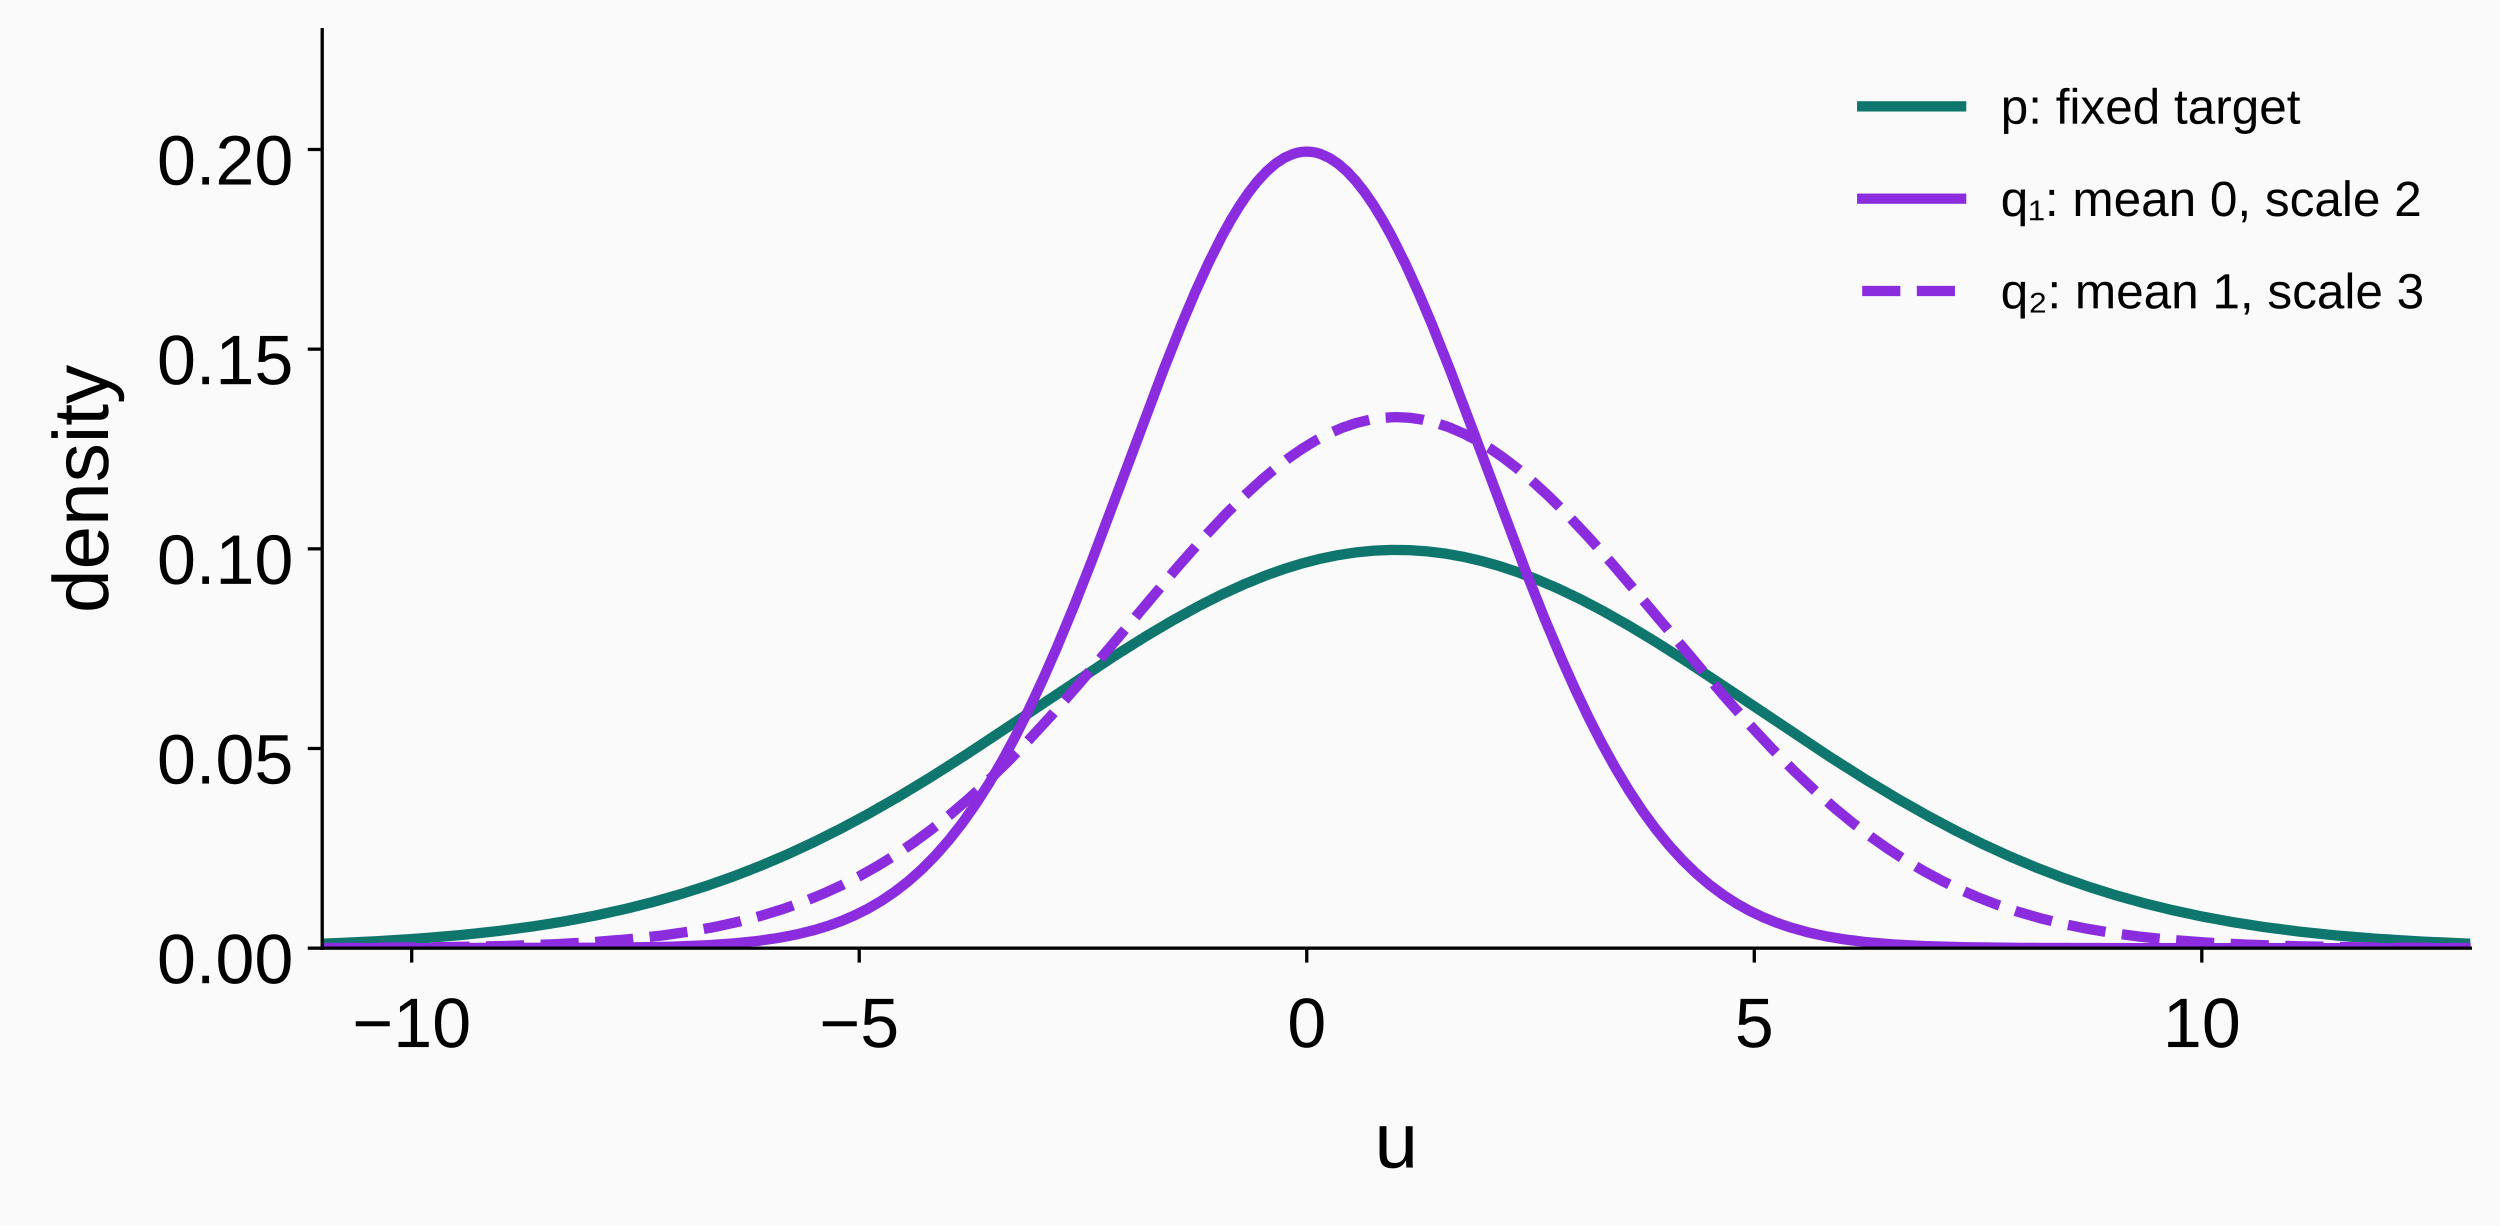
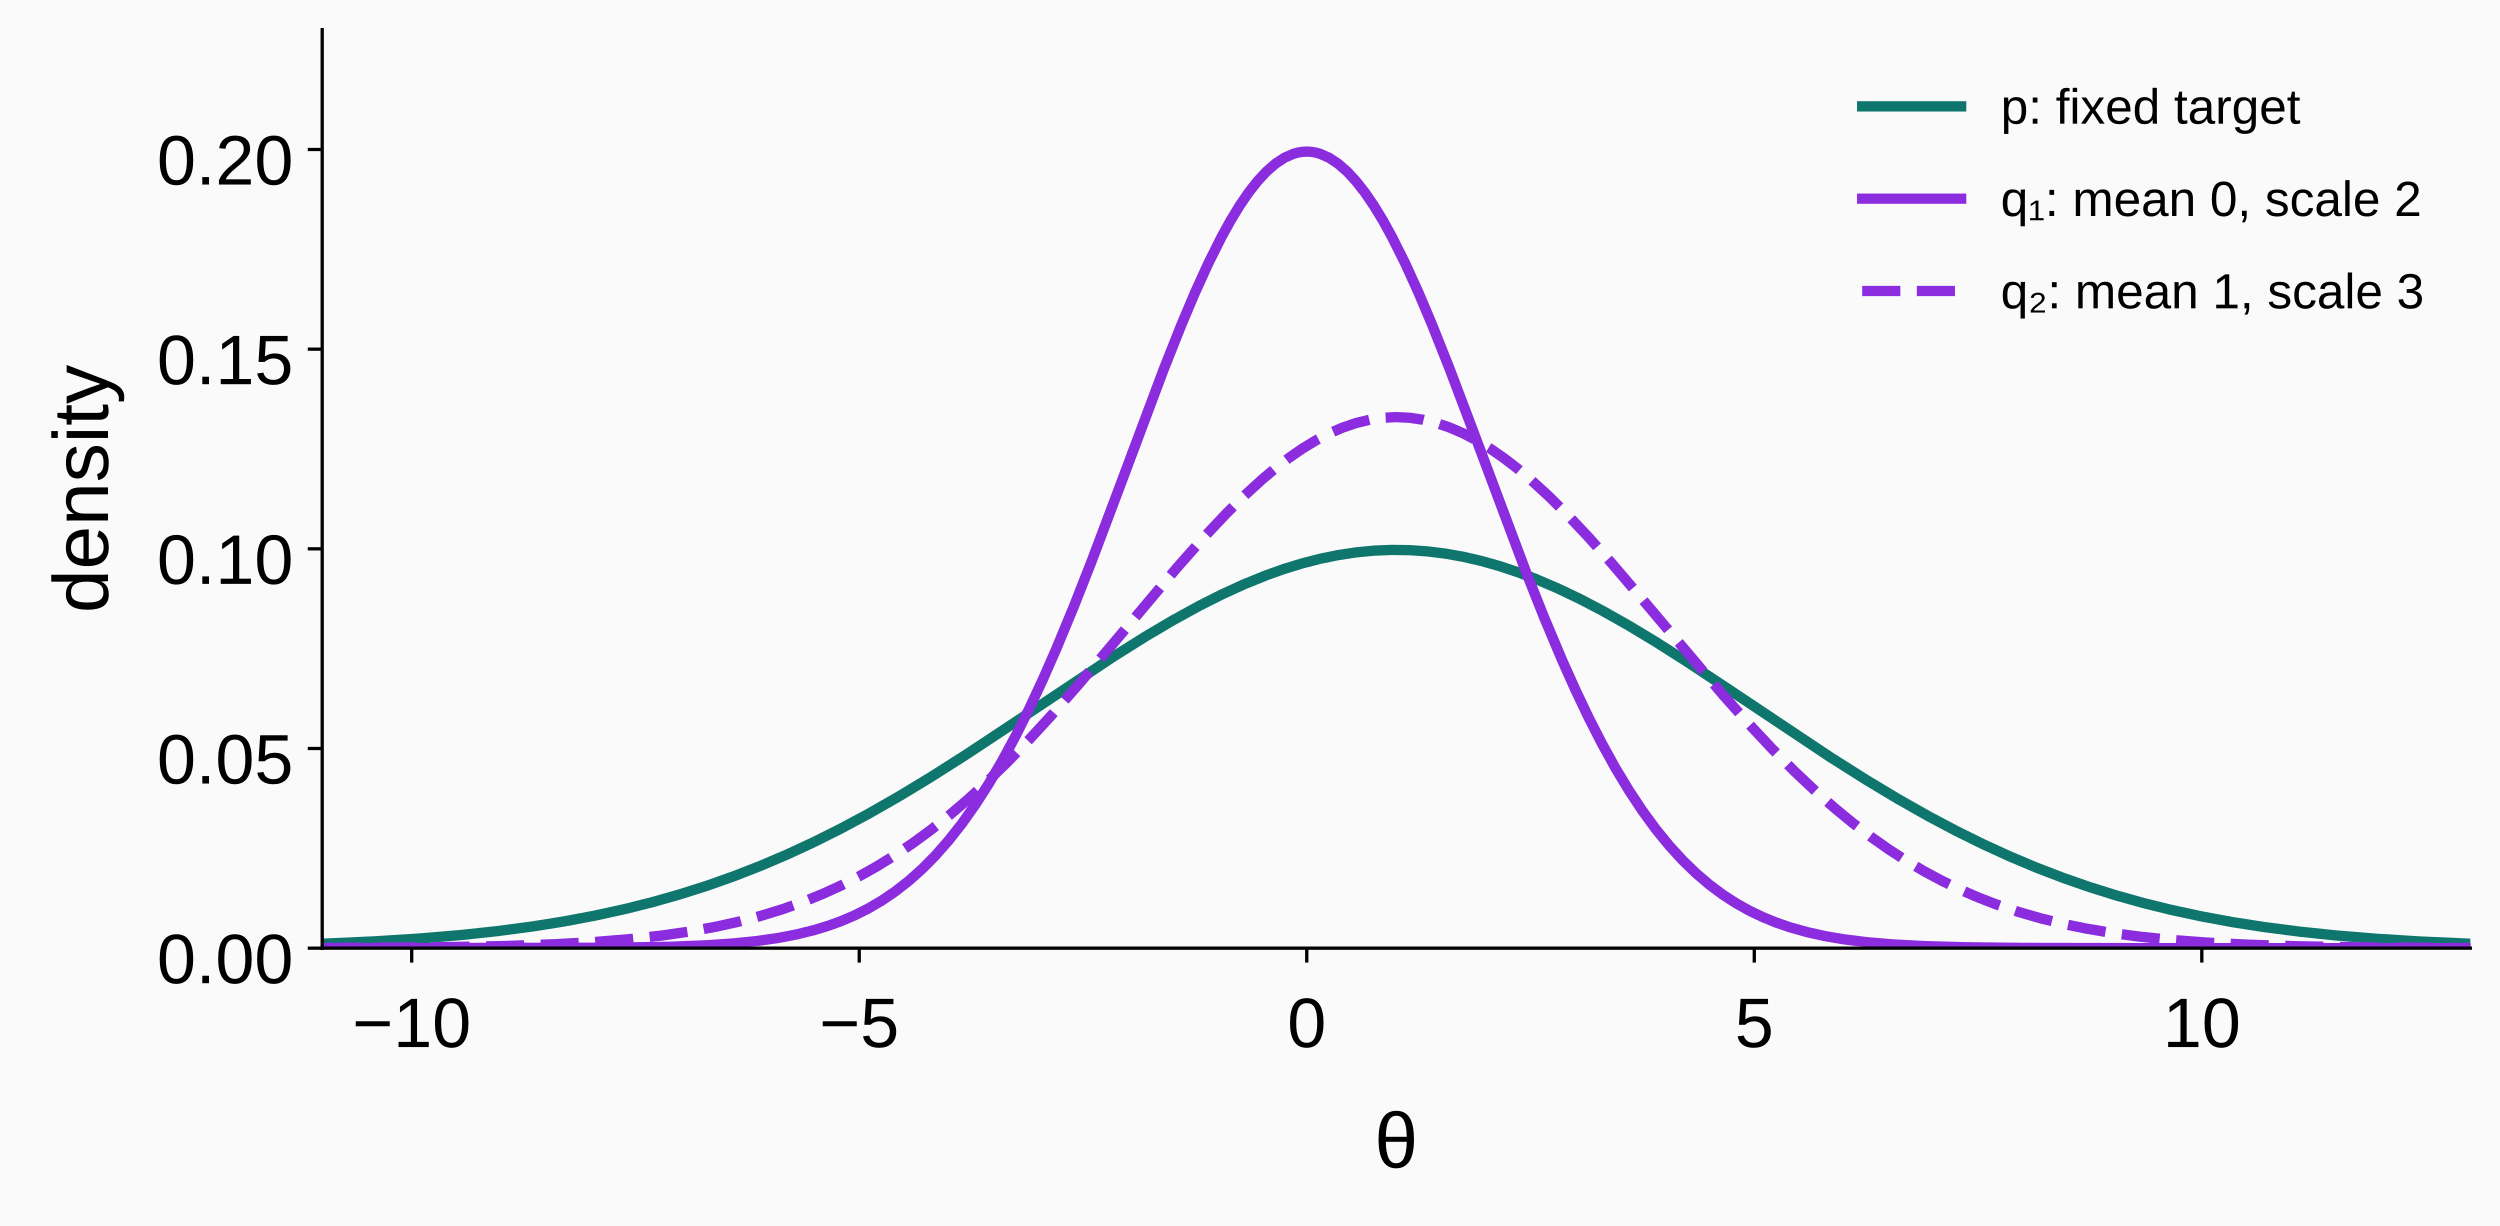
<svg xmlns="http://www.w3.org/2000/svg" xmlns:xlink="http://www.w3.org/1999/xlink" width="606.4pt" height="297.36pt" viewBox="0 0 606.4 297.36" version="1.1">
  <defs>
    <style type="text/css">*{stroke-linejoin: round; stroke-linecap: butt}</style>
  </defs>
  <g id="figure_1">
    <g id="patch_1">
      <path d="M -0 297.36  L 606.4 297.36  L 606.4 0  L -0 0  z " style="fill: #fafafb" />
    </g>
    <g id="axes_1">
      <g id="patch_2">
        <path d="M 78.154 229.984  L 599.2 229.984  L 599.2 7.2  L 78.154 7.2  z " style="fill: #fafafb" />
      </g>
      <g id="matplotlib.axis_1">
        <g id="xtick_1">
          <g id="line2d_1">
            <defs>
-               <path id="m3f81ca3a09" d="M 0 0  L 0 3.5  " style="stroke: #000000; stroke-width: 0.8" />
+               <path id="mc743afac34" d="M 0 0  L 0 3.5  " style="stroke: #000000; stroke-width: 0.8" />
            </defs>
            <g>
-               <use xlink:href="#m3f81ca3a09" x="99.864" y="229.984" style="stroke: #000000; stroke-width: 0.8" />
+               <use xlink:href="#mc743afac34" x="99.864" y="229.984" style="stroke: #000000; stroke-width: 0.8" />
            </g>
          </g>
          <g id="text_1">
            <text style="font-size: 17px; font-family: 'Avenir Next', 'Arial', 'DejaVu Sans', 'Bitstream Vera Sans', 'Computer Modern Sans Serif', 'Lucida Grande', 'Verdana', 'Geneva', 'Lucid', 'Helvetica', 'Avant Garde', sans-serif; text-anchor: middle" x="99.864" y="253.984" transform="rotate(-0 99.86425 253.984)">−10</text>
          </g>
        </g>
        <g id="xtick_2">
          <g id="line2d_2">
            <g>
-               <use xlink:href="#m3f81ca3a09" x="208.416" y="229.984" style="stroke: #000000; stroke-width: 0.8" />
+               <use xlink:href="#mc743afac34" x="208.416" y="229.984" style="stroke: #000000; stroke-width: 0.8" />
            </g>
          </g>
          <g id="text_2">
            <text style="font-size: 17px; font-family: 'Avenir Next', 'Arial', 'DejaVu Sans', 'Bitstream Vera Sans', 'Computer Modern Sans Serif', 'Lucida Grande', 'Verdana', 'Geneva', 'Lucid', 'Helvetica', 'Avant Garde', sans-serif; text-anchor: middle" x="208.416" y="253.984" transform="rotate(-0 208.4155 253.984)">−5</text>
          </g>
        </g>
        <g id="xtick_3">
          <g id="line2d_3">
            <g>
-               <use xlink:href="#m3f81ca3a09" x="316.967" y="229.984" style="stroke: #000000; stroke-width: 0.8" />
+               <use xlink:href="#mc743afac34" x="316.967" y="229.984" style="stroke: #000000; stroke-width: 0.8" />
            </g>
          </g>
          <g id="text_3">
            <text style="font-size: 17px; font-family: 'Avenir Next', 'Arial', 'DejaVu Sans', 'Bitstream Vera Sans', 'Computer Modern Sans Serif', 'Lucida Grande', 'Verdana', 'Geneva', 'Lucid', 'Helvetica', 'Avant Garde', sans-serif; text-anchor: middle" x="316.967" y="253.984" transform="rotate(-0 316.9667 253.984)">0</text>
          </g>
        </g>
        <g id="xtick_4">
          <g id="line2d_4">
            <g>
-               <use xlink:href="#m3f81ca3a09" x="425.518" y="229.984" style="stroke: #000000; stroke-width: 0.8" />
+               <use xlink:href="#mc743afac34" x="425.518" y="229.984" style="stroke: #000000; stroke-width: 0.8" />
            </g>
          </g>
          <g id="text_4">
            <text style="font-size: 17px; font-family: 'Avenir Next', 'Arial', 'DejaVu Sans', 'Bitstream Vera Sans', 'Computer Modern Sans Serif', 'Lucida Grande', 'Verdana', 'Geneva', 'Lucid', 'Helvetica', 'Avant Garde', sans-serif; text-anchor: middle" x="425.518" y="253.984" transform="rotate(-0 425.518 253.984)">5</text>
          </g>
        </g>
        <g id="xtick_5">
          <g id="line2d_5">
            <g>
-               <use xlink:href="#m3f81ca3a09" x="534.069" y="229.984" style="stroke: #000000; stroke-width: 0.8" />
+               <use xlink:href="#mc743afac34" x="534.069" y="229.984" style="stroke: #000000; stroke-width: 0.8" />
            </g>
          </g>
          <g id="text_5">
            <text style="font-size: 17px; font-family: 'Avenir Next', 'Arial', 'DejaVu Sans', 'Bitstream Vera Sans', 'Computer Modern Sans Serif', 'Lucida Grande', 'Verdana', 'Geneva', 'Lucid', 'Helvetica', 'Avant Garde', sans-serif; text-anchor: middle" x="534.069" y="253.984" transform="rotate(-0 534.0693 253.984)">10</text>
          </g>
        </g>
        <g id="text_6">
-           <text style="font-size: 19px; font-family: 'Avenir Next', 'Arial', 'DejaVu Sans', 'Bitstream Vera Sans', 'Computer Modern Sans Serif', 'Lucida Grande', 'Verdana', 'Geneva', 'Lucid', 'Helvetica', 'Avant Garde', sans-serif; text-anchor: middle" x="338.677" y="283.206" transform="rotate(-0 338.677 283.206)">u</text>
+           <text style="font-size: 19px; font-family: 'Avenir Next', 'Arial', 'DejaVu Sans', 'Bitstream Vera Sans', 'Computer Modern Sans Serif', 'Lucida Grande', 'Verdana', 'Geneva', 'Lucid', 'Helvetica', 'Avant Garde', sans-serif; text-anchor: middle" x="338.677" y="283.206" transform="rotate(-0 338.677 283.206)">θ</text>
        </g>
      </g>
      <g id="matplotlib.axis_2">
        <g id="ytick_1">
          <g id="line2d_6">
            <defs>
-               <path id="m4d2e824c3a" d="M 0 0  L -3.5 0  " style="stroke: #000000; stroke-width: 0.8" />
+               <path id="m053b29746f" d="M 0 0  L -3.5 0  " style="stroke: #000000; stroke-width: 0.8" />
            </defs>
            <g>
-               <use xlink:href="#m4d2e824c3a" x="78.154" y="229.984" style="stroke: #000000; stroke-width: 0.8" />
+               <use xlink:href="#m053b29746f" x="78.154" y="229.984" style="stroke: #000000; stroke-width: 0.8" />
            </g>
          </g>
          <g id="text_7">
            <text style="font-size: 17px; font-family: 'Avenir Next', 'Arial', 'DejaVu Sans', 'Bitstream Vera Sans', 'Computer Modern Sans Serif', 'Lucida Grande', 'Verdana', 'Geneva', 'Lucid', 'Helvetica', 'Avant Garde', sans-serif; text-anchor: end" x="71.154" y="238.484" transform="rotate(-0 71.154 238.484)">0.00</text>
          </g>
        </g>
        <g id="ytick_2">
          <g id="line2d_7">
            <g>
-               <use xlink:href="#m4d2e824c3a" x="78.154" y="181.553" style="stroke: #000000; stroke-width: 0.8" />
+               <use xlink:href="#m053b29746f" x="78.154" y="181.553" style="stroke: #000000; stroke-width: 0.8" />
            </g>
          </g>
          <g id="text_8">
            <text style="font-size: 17px; font-family: 'Avenir Next', 'Arial', 'DejaVu Sans', 'Bitstream Vera Sans', 'Computer Modern Sans Serif', 'Lucida Grande', 'Verdana', 'Geneva', 'Lucid', 'Helvetica', 'Avant Garde', sans-serif; text-anchor: end" x="71.154" y="190.053" transform="rotate(-0 71.154 190.0527)">0.05</text>
          </g>
        </g>
        <g id="ytick_3">
          <g id="line2d_8">
            <g>
-               <use xlink:href="#m4d2e824c3a" x="78.154" y="133.121" style="stroke: #000000; stroke-width: 0.8" />
+               <use xlink:href="#m053b29746f" x="78.154" y="133.121" style="stroke: #000000; stroke-width: 0.8" />
            </g>
          </g>
          <g id="text_9">
            <text style="font-size: 17px; font-family: 'Avenir Next', 'Arial', 'DejaVu Sans', 'Bitstream Vera Sans', 'Computer Modern Sans Serif', 'Lucida Grande', 'Verdana', 'Geneva', 'Lucid', 'Helvetica', 'Avant Garde', sans-serif; text-anchor: end" x="71.154" y="141.621" transform="rotate(-0 71.154 141.6214)">0.10</text>
          </g>
        </g>
        <g id="ytick_4">
          <g id="line2d_9">
            <g>
-               <use xlink:href="#m4d2e824c3a" x="78.154" y="84.69" style="stroke: #000000; stroke-width: 0.8" />
+               <use xlink:href="#m053b29746f" x="78.154" y="84.69" style="stroke: #000000; stroke-width: 0.8" />
            </g>
          </g>
          <g id="text_10">
            <text style="font-size: 17px; font-family: 'Avenir Next', 'Arial', 'DejaVu Sans', 'Bitstream Vera Sans', 'Computer Modern Sans Serif', 'Lucida Grande', 'Verdana', 'Geneva', 'Lucid', 'Helvetica', 'Avant Garde', sans-serif; text-anchor: end" x="71.154" y="93.19" transform="rotate(-0 71.154 93.19009)">0.15</text>
          </g>
        </g>
        <g id="ytick_5">
          <g id="line2d_10">
            <g>
-               <use xlink:href="#m4d2e824c3a" x="78.154" y="36.259" style="stroke: #000000; stroke-width: 0.8" />
+               <use xlink:href="#m053b29746f" x="78.154" y="36.259" style="stroke: #000000; stroke-width: 0.8" />
            </g>
          </g>
          <g id="text_11">
            <text style="font-size: 17px; font-family: 'Avenir Next', 'Arial', 'DejaVu Sans', 'Bitstream Vera Sans', 'Computer Modern Sans Serif', 'Lucida Grande', 'Verdana', 'Geneva', 'Lucid', 'Helvetica', 'Avant Garde', sans-serif; text-anchor: end" x="71.154" y="44.759" transform="rotate(-0 71.154 44.75878)">0.20</text>
          </g>
        </g>
        <g id="text_12">
          <text style="font-size: 19px; font-family: 'Avenir Next', 'Arial', 'DejaVu Sans', 'Bitstream Vera Sans', 'Computer Modern Sans Serif', 'Lucida Grande', 'Verdana', 'Geneva', 'Lucid', 'Helvetica', 'Avant Garde', sans-serif; text-anchor: middle" x="26.2" y="118.592" transform="rotate(-90 26.2 118.592)">density</text>
        </g>
      </g>
      <g id="line2d_11">
-         <path d="M 78.154 228.911  L 91.18 228.32  L 102.035 227.626  L 111.805 226.8  L 120.489 225.87  L 129.173 224.722  L 136.772 223.51  L 144.37 222.079  L 151.969 220.407  L 158.482 218.762  L 164.995 216.91  L 171.508 214.837  L 178.021 212.533  L 184.534 209.992  L 191.047 207.209  L 197.56 204.185  L 204.073 200.923  L 210.587 197.432  L 218.185 193.089  L 225.784 188.486  L 234.468 182.961  L 245.323 175.776  L 270.29 159.134  L 277.888 154.37  L 284.401 150.518  L 290.914 146.938  L 296.342 144.201  L 301.77 141.72  L 307.197 139.521  L 311.539 137.981  L 315.881 136.649  L 320.223 135.534  L 324.565 134.645  L 328.907 133.987  L 333.249 133.566  L 337.591 133.385  L 341.934 133.445  L 346.276 133.747  L 350.618 134.286  L 354.96 135.061  L 359.302 136.064  L 363.644 137.289  L 367.986 138.726  L 372.328 140.365  L 377.755 142.68  L 383.183 145.267  L 388.611 148.098  L 395.124 151.774  L 401.637 155.705  L 409.235 160.537  L 420.09 167.732  L 443.972 183.664  L 452.656 189.158  L 460.254 193.727  L 467.853 198.029  L 474.366 201.483  L 480.879 204.706  L 487.392 207.69  L 493.905 210.432  L 500.418 212.933  L 506.931 215.198  L 513.445 217.234  L 519.958 219.051  L 526.471 220.661  L 534.069 222.298  L 541.668 223.696  L 549.266 224.878  L 557.951 225.998  L 566.635 226.903  L 576.404 227.705  L 587.259 228.378  L 599.2 228.911  L 599.2 228.911  " clip-path="url(#pb26c7f037f)" style="fill: none; stroke: #0f766e; stroke-width: 2.5; stroke-linecap: square" />
+         <path d="M 78.154 228.911  L 91.18 228.32  L 102.035 227.626  L 111.805 226.8  L 120.489 225.87  L 129.173 224.722  L 136.772 223.51  L 144.37 222.079  L 151.969 220.407  L 158.482 218.762  L 164.995 216.91  L 171.508 214.837  L 178.021 212.533  L 184.534 209.992  L 191.047 207.209  L 197.56 204.185  L 204.073 200.923  L 210.587 197.432  L 218.185 193.089  L 225.784 188.486  L 234.468 182.961  L 245.323 175.776  L 270.29 159.134  L 277.888 154.37  L 284.401 150.518  L 290.914 146.938  L 296.342 144.201  L 301.77 141.72  L 307.197 139.521  L 311.539 137.981  L 315.881 136.649  L 320.223 135.534  L 324.565 134.645  L 328.907 133.987  L 333.249 133.566  L 337.591 133.385  L 341.934 133.445  L 346.276 133.747  L 350.618 134.286  L 354.96 135.061  L 359.302 136.064  L 363.644 137.289  L 367.986 138.726  L 372.328 140.365  L 377.755 142.68  L 383.183 145.267  L 388.611 148.098  L 395.124 151.774  L 401.637 155.705  L 409.235 160.537  L 420.09 167.732  L 443.972 183.664  L 452.656 189.158  L 460.254 193.727  L 467.853 198.029  L 474.366 201.483  L 480.879 204.706  L 487.392 207.69  L 493.905 210.432  L 500.418 212.933  L 506.931 215.198  L 513.445 217.234  L 519.958 219.051  L 526.471 220.661  L 534.069 222.298  L 541.668 223.696  L 549.266 224.878  L 557.951 225.998  L 566.635 226.903  L 576.404 227.705  L 587.259 228.378  L 599.2 228.911  L 599.2 228.911  " clip-path="url(#p612b6264fa)" style="fill: none; stroke: #0f766e; stroke-width: 2.5; stroke-linecap: square" />
      </g>
      <g id="line2d_12">
-         <path d="M 78.154 229.984  L 148.712 229.878  L 162.824 229.63  L 171.508 229.278  L 178.021 228.829  L 183.449 228.275  L 188.876 227.493  L 193.218 226.655  L 197.56 225.58  L 200.817 224.586  L 204.073 223.406  L 207.33 222.012  L 210.587 220.377  L 213.843 218.471  L 217.1 216.265  L 220.356 213.728  L 223.613 210.829  L 226.869 207.541  L 230.126 203.835  L 233.382 199.689  L 236.639 195.082  L 239.895 190  L 243.152 184.435  L 246.408 178.386  L 249.665 171.862  L 252.922 164.88  L 256.178 157.469  L 260.52 146.988  L 264.862 135.937  L 271.375 118.649  L 282.23 89.683  L 286.572 78.755  L 289.829 71.051  L 293.085 63.892  L 296.342 57.383  L 298.513 53.456  L 300.684 49.89  L 302.855 46.71  L 305.026 43.941  L 307.197 41.6  L 309.368 39.707  L 311.539 38.275  L 313.71 37.314  L 314.796 37.012  L 315.881 36.831  L 316.967 36.771  L 318.052 36.831  L 319.138 37.012  L 320.223 37.314  L 322.394 38.275  L 324.565 39.707  L 326.736 41.6  L 328.907 43.941  L 331.078 46.71  L 333.249 49.89  L 335.42 53.456  L 337.591 57.383  L 340.848 63.892  L 344.105 71.051  L 347.361 78.755  L 351.703 89.683  L 357.131 104.022  L 370.157 138.745  L 374.499 149.667  L 378.841 159.985  L 382.098 167.257  L 385.354 174.089  L 388.611 180.456  L 391.867 186.344  L 395.124 191.747  L 398.38 196.67  L 401.637 201.122  L 404.893 205.119  L 408.15 208.682  L 411.406 211.837  L 414.663 214.612  L 417.919 217.035  L 421.176 219.138  L 424.432 220.95  L 427.689 222.502  L 430.946 223.822  L 434.202 224.937  L 438.544 226.15  L 442.886 227.101  L 447.228 227.838  L 452.656 228.52  L 459.169 229.078  L 466.767 229.481  L 476.537 229.758  L 490.649 229.919  L 519.958 229.981  L 599.2 229.984  L 599.2 229.984  " clip-path="url(#pb26c7f037f)" style="fill: none; stroke: #8b2cde; stroke-width: 2.5; stroke-linecap: square" />
+         <path d="M 78.154 229.984  L 148.712 229.878  L 162.824 229.63  L 171.508 229.278  L 178.021 228.829  L 183.449 228.275  L 188.876 227.493  L 193.218 226.655  L 197.56 225.58  L 200.817 224.586  L 204.073 223.406  L 207.33 222.012  L 210.587 220.377  L 213.843 218.471  L 217.1 216.265  L 220.356 213.728  L 223.613 210.829  L 226.869 207.541  L 230.126 203.835  L 233.382 199.689  L 236.639 195.082  L 239.895 190  L 243.152 184.435  L 246.408 178.386  L 249.665 171.862  L 252.922 164.88  L 256.178 157.469  L 260.52 146.988  L 264.862 135.937  L 271.375 118.649  L 282.23 89.683  L 286.572 78.755  L 289.829 71.051  L 293.085 63.892  L 296.342 57.383  L 298.513 53.456  L 300.684 49.89  L 302.855 46.71  L 305.026 43.941  L 307.197 41.6  L 309.368 39.707  L 311.539 38.275  L 313.71 37.314  L 314.796 37.012  L 315.881 36.831  L 316.967 36.771  L 318.052 36.831  L 319.138 37.012  L 320.223 37.314  L 322.394 38.275  L 324.565 39.707  L 326.736 41.6  L 328.907 43.941  L 331.078 46.71  L 333.249 49.89  L 335.42 53.456  L 337.591 57.383  L 340.848 63.892  L 344.105 71.051  L 347.361 78.755  L 351.703 89.683  L 357.131 104.022  L 370.157 138.745  L 374.499 149.667  L 378.841 159.985  L 382.098 167.257  L 385.354 174.089  L 388.611 180.456  L 391.867 186.344  L 395.124 191.747  L 398.38 196.67  L 401.637 201.122  L 404.893 205.119  L 408.15 208.682  L 411.406 211.837  L 414.663 214.612  L 417.919 217.035  L 421.176 219.138  L 424.432 220.95  L 427.689 222.502  L 430.946 223.822  L 434.202 224.937  L 438.544 226.15  L 442.886 227.101  L 447.228 227.838  L 452.656 228.52  L 459.169 229.078  L 466.767 229.481  L 476.537 229.758  L 490.649 229.919  L 519.958 229.981  L 599.2 229.984  L 599.2 229.984  " clip-path="url(#p612b6264fa)" style="fill: none; stroke: #8b2cde; stroke-width: 2.5; stroke-linecap: square" />
      </g>
      <g id="line2d_13">
-         <path d="M 78.154 229.941  L 106.377 229.761  L 122.66 229.458  L 134.601 229.033  L 144.37 228.48  L 153.054 227.765  L 160.653 226.911  L 167.166 225.965  L 173.679 224.78  L 179.107 223.579  L 184.534 222.155  L 189.962 220.482  L 195.389 218.53  L 199.731 216.75  L 204.073 214.762  L 208.416 212.552  L 212.758 210.109  L 217.1 207.426  L 221.442 204.493  L 225.784 201.307  L 230.126 197.865  L 234.468 194.17  L 238.81 190.228  L 244.237 184.965  L 249.665 179.359  L 255.093 173.449  L 261.606 166.028  L 270.29 155.761  L 285.487 137.701  L 292 130.348  L 297.428 124.583  L 301.77 120.281  L 306.112 116.311  L 309.368 113.579  L 312.625 111.079  L 315.881 108.828  L 319.138 106.843  L 322.394 105.138  L 325.651 103.726  L 328.907 102.616  L 332.164 101.818  L 335.42 101.336  L 338.677 101.175  L 341.934 101.336  L 345.19 101.818  L 348.447 102.616  L 351.703 103.726  L 354.96 105.138  L 358.216 106.843  L 361.473 108.828  L 364.729 111.079  L 367.986 113.579  L 371.242 116.311  L 375.584 120.281  L 379.926 124.583  L 385.354 130.348  L 390.782 136.45  L 398.38 145.362  L 417.919 168.536  L 424.432 175.847  L 429.86 181.641  L 435.288 187.113  L 440.715 192.229  L 445.057 196.049  L 449.399 199.618  L 453.741 202.932  L 458.083 205.991  L 462.425 208.798  L 466.767 211.36  L 471.11 213.685  L 475.452 215.783  L 479.794 217.665  L 484.136 219.346  L 489.563 221.183  L 494.991 222.753  L 500.418 224.085  L 505.846 225.204  L 512.359 226.305  L 518.872 227.18  L 526.471 227.967  L 535.155 228.623  L 544.924 229.128  L 556.865 229.513  L 572.062 229.774  L 595.943 229.931  L 599.2 229.941  L 599.2 229.941  " clip-path="url(#pb26c7f037f)" style="fill: none; stroke-dasharray: 9.25,4; stroke-dashoffset: 0; stroke: #8b2cde; stroke-width: 2.5" />
+         <path d="M 78.154 229.941  L 106.377 229.761  L 122.66 229.458  L 134.601 229.033  L 144.37 228.48  L 153.054 227.765  L 160.653 226.911  L 167.166 225.965  L 173.679 224.78  L 179.107 223.579  L 184.534 222.155  L 189.962 220.482  L 195.389 218.53  L 199.731 216.75  L 204.073 214.762  L 208.416 212.552  L 212.758 210.109  L 217.1 207.426  L 221.442 204.493  L 225.784 201.307  L 230.126 197.865  L 234.468 194.17  L 238.81 190.228  L 244.237 184.965  L 249.665 179.359  L 255.093 173.449  L 261.606 166.028  L 270.29 155.761  L 285.487 137.701  L 292 130.348  L 297.428 124.583  L 301.77 120.281  L 306.112 116.311  L 309.368 113.579  L 312.625 111.079  L 315.881 108.828  L 319.138 106.843  L 322.394 105.138  L 325.651 103.726  L 328.907 102.616  L 332.164 101.818  L 335.42 101.336  L 338.677 101.175  L 341.934 101.336  L 345.19 101.818  L 348.447 102.616  L 351.703 103.726  L 354.96 105.138  L 358.216 106.843  L 361.473 108.828  L 364.729 111.079  L 367.986 113.579  L 371.242 116.311  L 375.584 120.281  L 379.926 124.583  L 385.354 130.348  L 390.782 136.45  L 398.38 145.362  L 417.919 168.536  L 424.432 175.847  L 429.86 181.641  L 435.288 187.113  L 440.715 192.229  L 445.057 196.049  L 449.399 199.618  L 453.741 202.932  L 458.083 205.991  L 462.425 208.798  L 466.767 211.36  L 471.11 213.685  L 475.452 215.783  L 479.794 217.665  L 484.136 219.346  L 489.563 221.183  L 494.991 222.753  L 500.418 224.085  L 505.846 225.204  L 512.359 226.305  L 518.872 227.18  L 526.471 227.967  L 535.155 228.623  L 544.924 229.128  L 556.865 229.513  L 572.062 229.774  L 595.943 229.931  L 599.2 229.941  L 599.2 229.941  " clip-path="url(#p612b6264fa)" style="fill: none; stroke-dasharray: 9.25,4; stroke-dashoffset: 0; stroke: #8b2cde; stroke-width: 2.5" />
      </g>
      <g id="patch_3">
        <path d="M 78.154 229.984  L 78.154 7.2  " style="fill: none; stroke: #000000; stroke-width: 0.8; stroke-linejoin: miter; stroke-linecap: square" />
      </g>
      <g id="patch_4">
        <path d="M 78.154 229.984  L 599.2 229.984  " style="fill: none; stroke: #000000; stroke-width: 0.8; stroke-linejoin: miter; stroke-linecap: square" />
      </g>
      <g id="legend_1">
        <g id="line2d_14">
          <path d="M 451.694 25.8  L 463.694 25.8  L 475.694 25.8  " style="fill: none; stroke: #0f766e; stroke-width: 2.5; stroke-linecap: square" />
        </g>
        <g id="text_13">
          <text style="font-size: 12px; font-family: 'Avenir Next', 'Arial', 'DejaVu Sans', 'Bitstream Vera Sans', 'Computer Modern Sans Serif', 'Lucida Grande', 'Verdana', 'Geneva', 'Lucid', 'Helvetica', 'Avant Garde', sans-serif; text-anchor: start" x="485.294" y="30" transform="rotate(-0 485.2937 30)">p: fixed target</text>
        </g>
        <g id="line2d_15">
          <path d="M 451.694 48.192  L 463.694 48.192  L 475.694 48.192  " style="fill: none; stroke: #8b2cde; stroke-width: 2.5; stroke-linecap: square" />
        </g>
        <g id="text_14">
          <text style="font-size: 12px; font-family: 'Avenir Next', 'Arial', 'DejaVu Sans', 'Bitstream Vera Sans', 'Computer Modern Sans Serif', 'Lucida Grande', 'Verdana', 'Geneva', 'Lucid', 'Helvetica', 'Avant Garde', sans-serif; text-anchor: start" x="485.294" y="52.392" transform="rotate(-0 485.2937 52.392)">q₁: mean 0, scale 2</text>
        </g>
        <g id="line2d_16">
          <path d="M 451.694 70.584  L 463.694 70.584  L 475.694 70.584  " style="fill: none; stroke-dasharray: 9.25,4; stroke-dashoffset: 0; stroke: #8b2cde; stroke-width: 2.5" />
        </g>
        <g id="text_15">
          <text style="font-size: 12px; font-family: 'Avenir Next', 'Arial', 'DejaVu Sans', 'Bitstream Vera Sans', 'Computer Modern Sans Serif', 'Lucida Grande', 'Verdana', 'Geneva', 'Lucid', 'Helvetica', 'Avant Garde', sans-serif; text-anchor: start" x="485.294" y="74.784" transform="rotate(-0 485.2937 74.784)">q₂: mean 1, scale 3</text>
        </g>
      </g>
    </g>
  </g>
  <defs>
-     <clipPath id="pb26c7f037f">
+     <clipPath id="p612b6264fa">
      <rect x="78.154" y="7.2" width="521.046" height="222.784" />
    </clipPath>
  </defs>
</svg>
